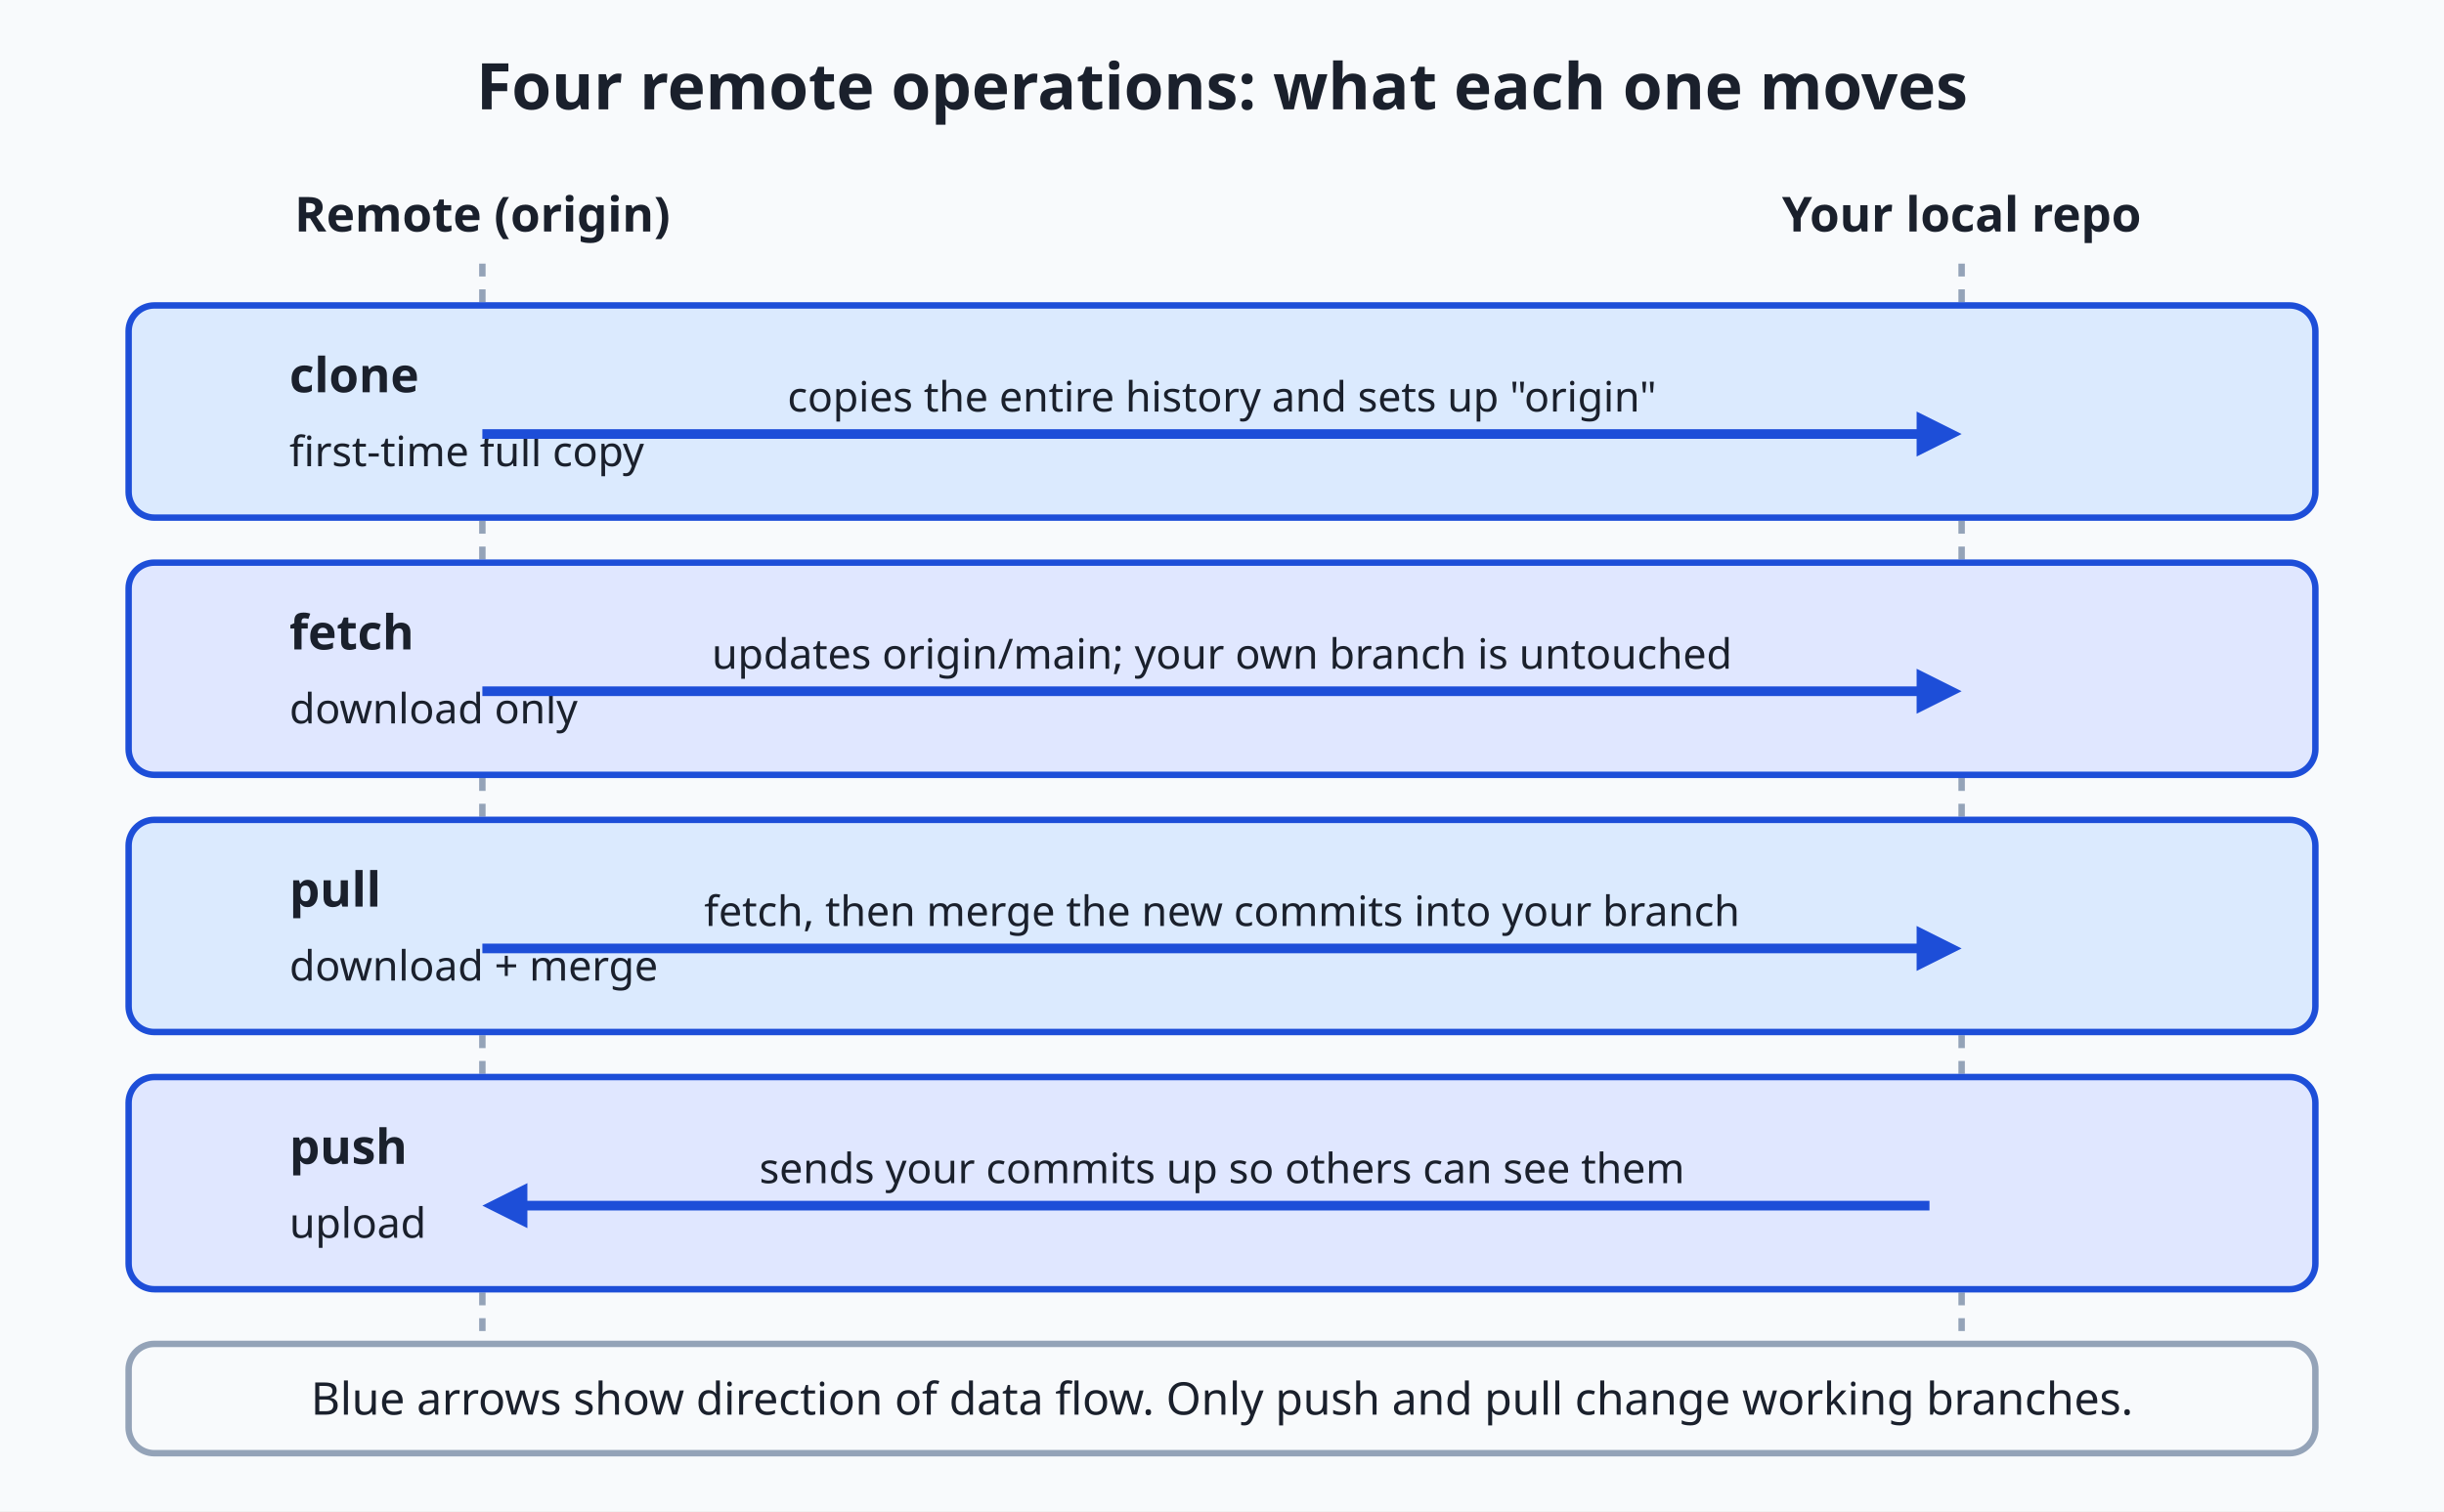
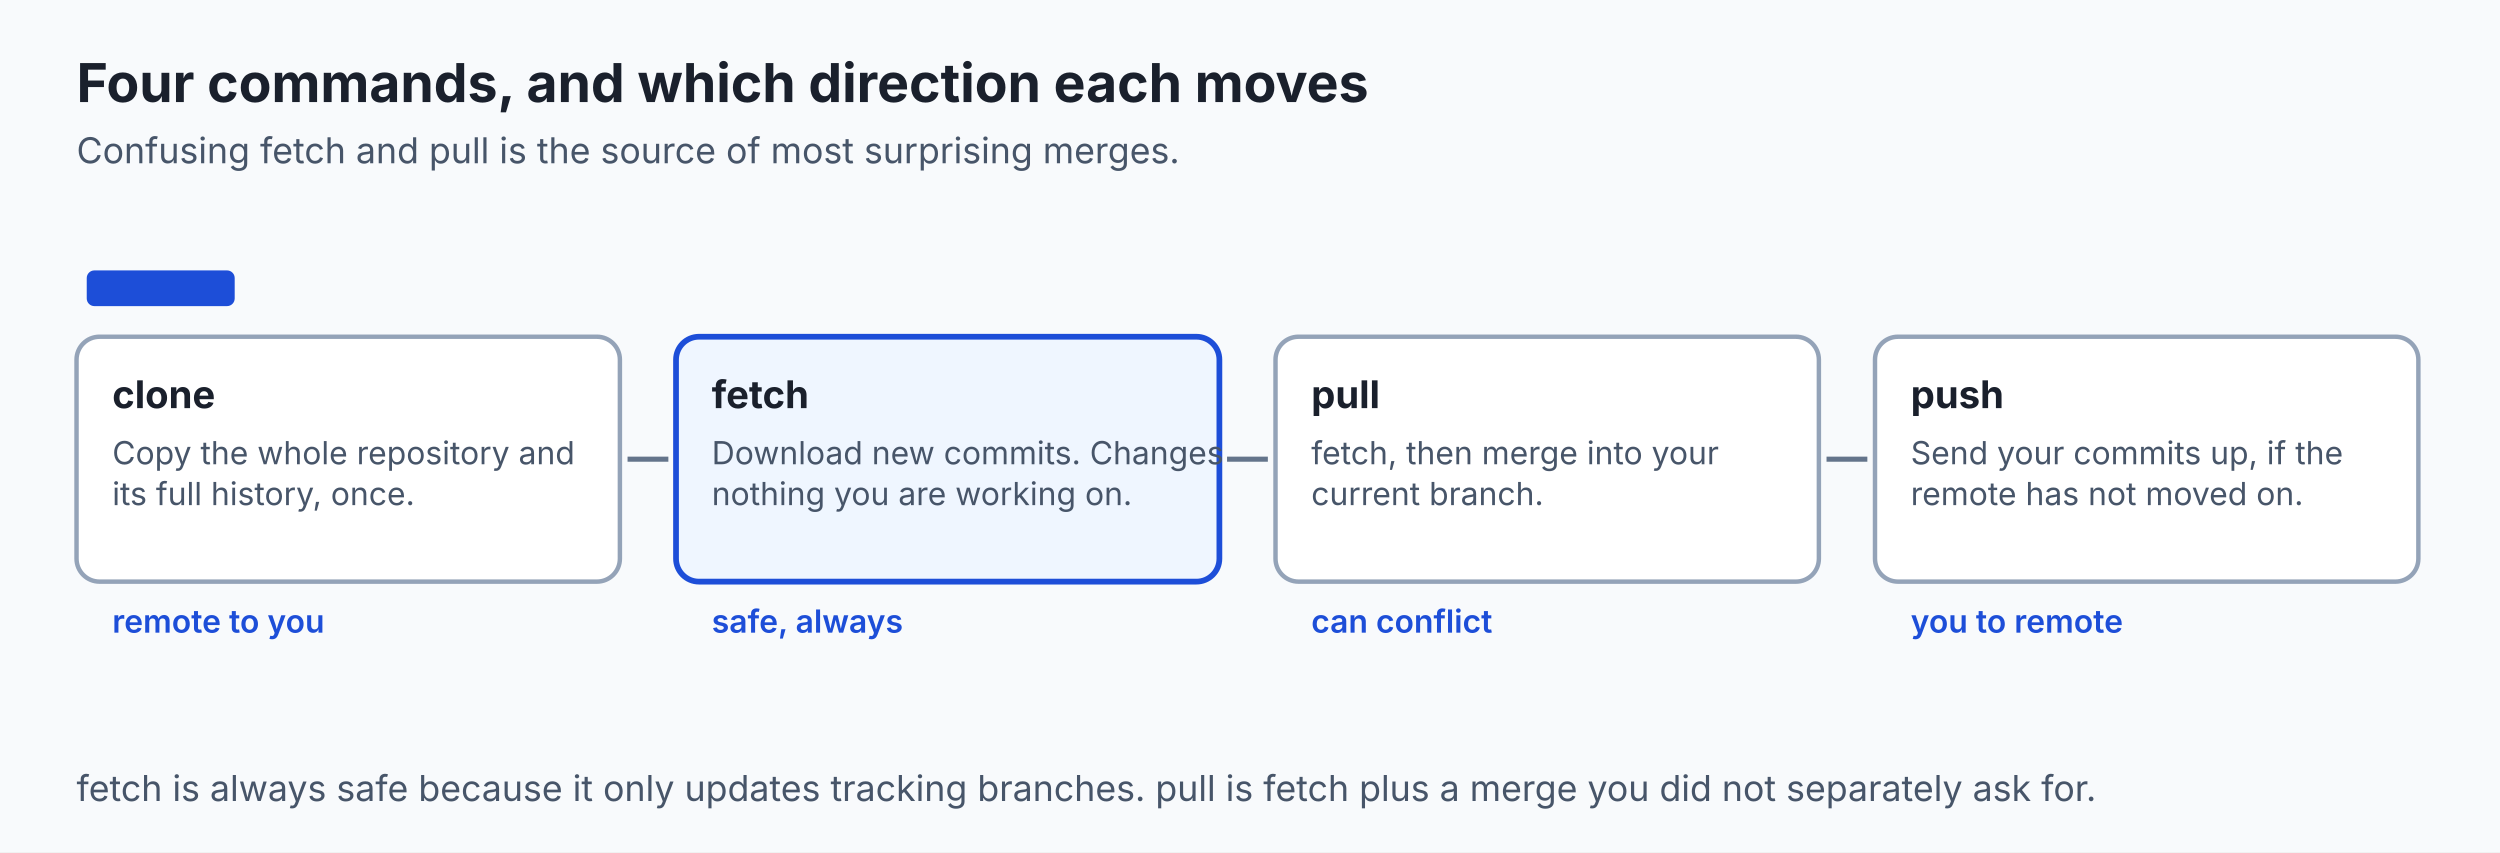
- <svg xmlns="http://www.w3.org/2000/svg" viewBox="0 0 760 470" role="img" font-family="system-ui, sans-serif">
-   <rect x="0" y="0" width="760" height="470" fill="#f8fafc" />
-   <text x="380" y="34" text-anchor="middle" font-size="20" font-weight="bold" fill="#1a202c">Four remote operations: what each one moves</text>
-   <text x="150" y="72" text-anchor="middle" font-size="15" font-weight="bold" fill="#1a202c">Remote (origin)</text>
-   <text x="610" y="72" text-anchor="middle" font-size="15" font-weight="bold" fill="#1a202c">Your local repo</text>
-   <line x1="150" y1="82" x2="150" y2="440" stroke="#94a3b8" stroke-width="2" stroke-dasharray="4 4" />
-   <line x1="610" y1="82" x2="610" y2="440" stroke="#94a3b8" stroke-width="2" stroke-dasharray="4 4" />
-   <rect x="40" y="95" width="680" height="66" fill="#dbeafe" stroke="#1d4ed8" stroke-width="2" rx="8" />
-   <text x="90" y="122" font-size="15" font-weight="bold" fill="#1a202c">clone</text>
-   <text x="90" y="145" font-size="13" fill="#1a202c">first-time full copy</text>
-   <line x1="150" y1="135" x2="600" y2="135" stroke="#1d4ed8" stroke-width="3" />
-   <polygon points="610,135 596,128 596,142" fill="#1d4ed8" />
-   <text x="380" y="128" text-anchor="middle" font-size="13" fill="#1a202c">copies the entire history and sets up "origin"</text>
-   <rect x="40" y="175" width="680" height="66" fill="#e0e7ff" stroke="#1d4ed8" stroke-width="2" rx="8" />
-   <text x="90" y="202" font-size="15" font-weight="bold" fill="#1a202c">fetch</text>
-   <text x="90" y="225" font-size="13" fill="#1a202c">download only</text>
-   <line x1="150" y1="215" x2="600" y2="215" stroke="#1d4ed8" stroke-width="3" />
-   <polygon points="610,215 596,208 596,222" fill="#1d4ed8" />
-   <text x="380" y="208" text-anchor="middle" font-size="13" fill="#1a202c">updates origin/main; your own branch is untouched</text>
-   <rect x="40" y="255" width="680" height="66" fill="#dbeafe" stroke="#1d4ed8" stroke-width="2" rx="8" />
-   <text x="90" y="282" font-size="15" font-weight="bold" fill="#1a202c">pull</text>
-   <text x="90" y="305" font-size="13" fill="#1a202c">download + merge</text>
-   <line x1="150" y1="295" x2="600" y2="295" stroke="#1d4ed8" stroke-width="3" />
-   <polygon points="610,295 596,288 596,302" fill="#1d4ed8" />
-   <text x="380" y="288" text-anchor="middle" font-size="13" fill="#1a202c">fetch, then merge the new commits into your branch</text>
-   <rect x="40" y="335" width="680" height="66" fill="#e0e7ff" stroke="#1d4ed8" stroke-width="2" rx="8" />
-   <text x="90" y="362" font-size="15" font-weight="bold" fill="#1a202c">push</text>
-   <text x="90" y="385" font-size="13" fill="#1a202c">upload</text>
-   <line x1="600" y1="375" x2="160" y2="375" stroke="#1d4ed8" stroke-width="3" />
-   <polygon points="150,375 164,368 164,382" fill="#1d4ed8" />
-   <text x="380" y="368" text-anchor="middle" font-size="13" fill="#1a202c">sends your commits up so others can see them</text>
-   <rect x="40" y="418" width="680" height="34" fill="#f8fafc" stroke="#94a3b8" stroke-width="2" rx="8" />
-   <text x="380" y="440" text-anchor="middle" font-size="14" fill="#1a202c">Blue arrows show direction of data flow. Only push and pull change working branches.</text>
+ <svg xmlns="http://www.w3.org/2000/svg" viewBox="0 0 980 334" role="img" aria-label="Confusing fetch and pull is the source of most surprising merges.">
+   <style>
+     .clone-fetch-pull-push-bg   { fill: #f8fafc; }
+     .clone-fetch-pull-push-h1   { fill: #1a202c; font-size: 21px; font-weight: 700; font-family: system-ui, -apple-system, "Segoe UI", sans-serif; }
+     .clone-fetch-pull-push-sub  { fill: #475569; font-size: 14px; font-family: system-ui, -apple-system, "Segoe UI", sans-serif; }
+     .clone-fetch-pull-push-name { fill: #1a202c; font-size: 15px; font-weight: 700; font-family: system-ui, -apple-system, "Segoe UI", sans-serif; }
+     .clone-fetch-pull-push-desc { fill: #475569; font-size: 12.5px; font-family: system-ui, -apple-system, "Segoe UI", sans-serif; }
+     .clone-fetch-pull-push-edge { fill: #1d4ed8; font-size: 12.5px; font-weight: 600; font-family: system-ui, -apple-system, "Segoe UI", sans-serif; }
+     .clone-fetch-pull-push-mono { fill: #1a202c; font-size: 13px; font-family: ui-monospace, "SFMono-Regular", Menlo, Consolas, monospace; }
+     .clone-fetch-pull-push-box  { fill: #ffffff; stroke: #94a3b8; stroke-width: 1.75; }
+     .clone-fetch-pull-push-hi   { fill: #eff6ff; stroke: #1d4ed8; stroke-width: 2.25; }
+     .clone-fetch-pull-push-warn { fill: #fef3c7; stroke: #b45309; stroke-width: 2; }
+     .clone-fetch-pull-push-good { fill: #dcfce7; stroke: #047857; stroke-width: 2; }
+     .clone-fetch-pull-push-line { stroke: #64748b; stroke-width: 2; fill: none; }
+     /* The token rests visible at the first stage; the static frame already shows
+        every stage and label, so motion only draws attention to the order. */
+     .clone-fetch-pull-push-tok { fill: #1d4ed8; opacity: 1; }
+     @media (prefers-reduced-motion: no-preference) {
+       .clone-fetch-pull-push-tok { animation: clone-fetch-pull-push-travel 7s ease-in-out infinite; }
+     }
+     @keyframes clone-fetch-pull-push-travel {
+       0%, 6%    { transform: translateX(0);    opacity: 1; }
+       94%, 100% { transform: translateX(var(--clone-fetch-pull-push-run, 600px)); opacity: 1; }
+     }
+     @media (prefers-reduced-motion: reduce) {
+       .clone-fetch-pull-push-tok { animation: none; transform: translateX(0); opacity: 1; }
+     }
+   </style>
+   <rect class="clone-fetch-pull-push-bg" width="980" height="334" />
+   <text class="clone-fetch-pull-push-h1" x="30" y="40">Four commands, and which direction each moves</text>
+   <text class="clone-fetch-pull-push-sub" x="30" y="64">Confusing fetch and pull is the source of most surprising merges.</text>
+   <rect class="clone-fetch-pull-push-box" x="30" y="132" width="213" height="96" rx="9" />
+   <text class="clone-fetch-pull-push-name" x="44" y="160">clone</text>
+   <text class="clone-fetch-pull-push-desc" x="44" y="182">Copy the whole repository and</text>
+   <text class="clone-fetch-pull-push-desc" x="44" y="198">its full history, once.</text>
+   <text class="clone-fetch-pull-push-edge" x="44" y="248">remote to you</text>
+   <line class="clone-fetch-pull-push-line" x1="246" y1="180" x2="262" y2="180" />
+   <rect class="clone-fetch-pull-push-hi" x="265" y="132" width="213" height="96" rx="9" />
+   <text class="clone-fetch-pull-push-name" x="279" y="160">fetch</text>
+   <text class="clone-fetch-pull-push-desc" x="279" y="182">Download new commits. Changes</text>
+   <text class="clone-fetch-pull-push-desc" x="279" y="198">nothing you are working on.</text>
+   <text class="clone-fetch-pull-push-edge" x="279" y="248">safe, always</text>
+   <line class="clone-fetch-pull-push-line" x1="481" y1="180" x2="497" y2="180" />
+   <rect class="clone-fetch-pull-push-box" x="500" y="132" width="213" height="96" rx="9" />
+   <text class="clone-fetch-pull-push-name" x="514" y="160">pull</text>
+   <text class="clone-fetch-pull-push-desc" x="514" y="182">fetch, then merge into your</text>
+   <text class="clone-fetch-pull-push-desc" x="514" y="198">current branch.</text>
+   <text class="clone-fetch-pull-push-edge" x="514" y="248">can conflict</text>
+   <line class="clone-fetch-pull-push-line" x1="716" y1="180" x2="732" y2="180" />
+   <rect class="clone-fetch-pull-push-box" x="735" y="132" width="213" height="96" rx="9" />
+   <text class="clone-fetch-pull-push-name" x="749" y="160">push</text>
+   <text class="clone-fetch-pull-push-desc" x="749" y="182">Send your commits up, if the</text>
+   <text class="clone-fetch-pull-push-desc" x="749" y="198">remote has not moved on.</text>
+   <text class="clone-fetch-pull-push-edge" x="749" y="248">you to remote</text>
+   <rect class="clone-fetch-pull-push-tok" x="34" y="106" width="58" height="14" rx="3" style="--clone-fetch-pull-push-run: 705px" />
+   <text class="clone-fetch-pull-push-sub" x="30" y="314">fetch is always safe because it only updates tracking branches. pull is fetch plus a merge you did not separately ask for.</text>
</svg>
